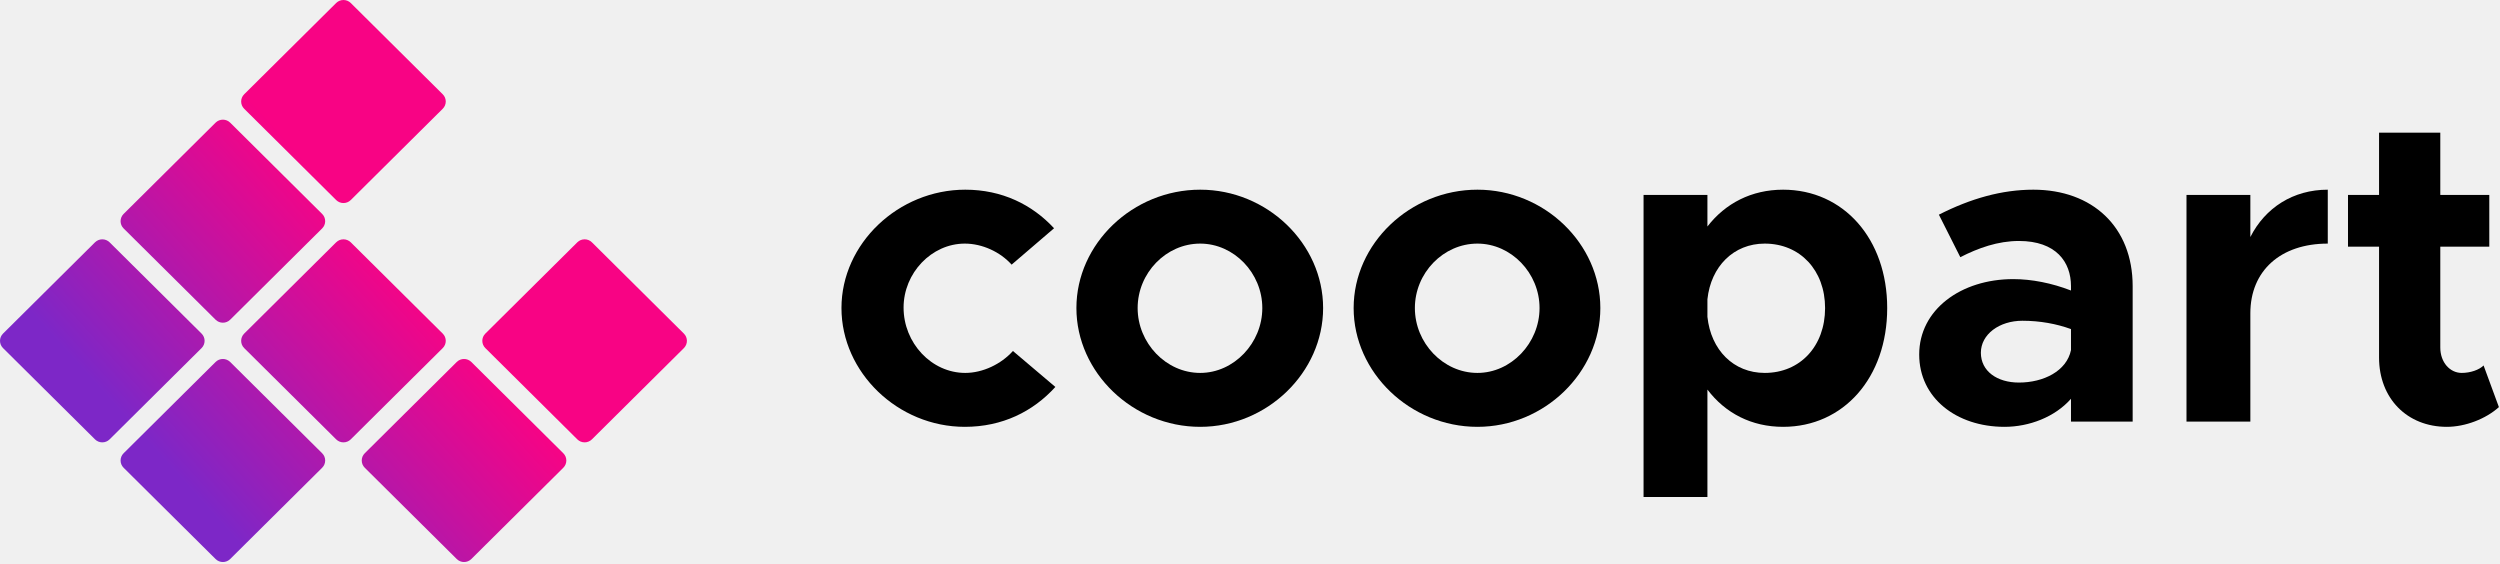
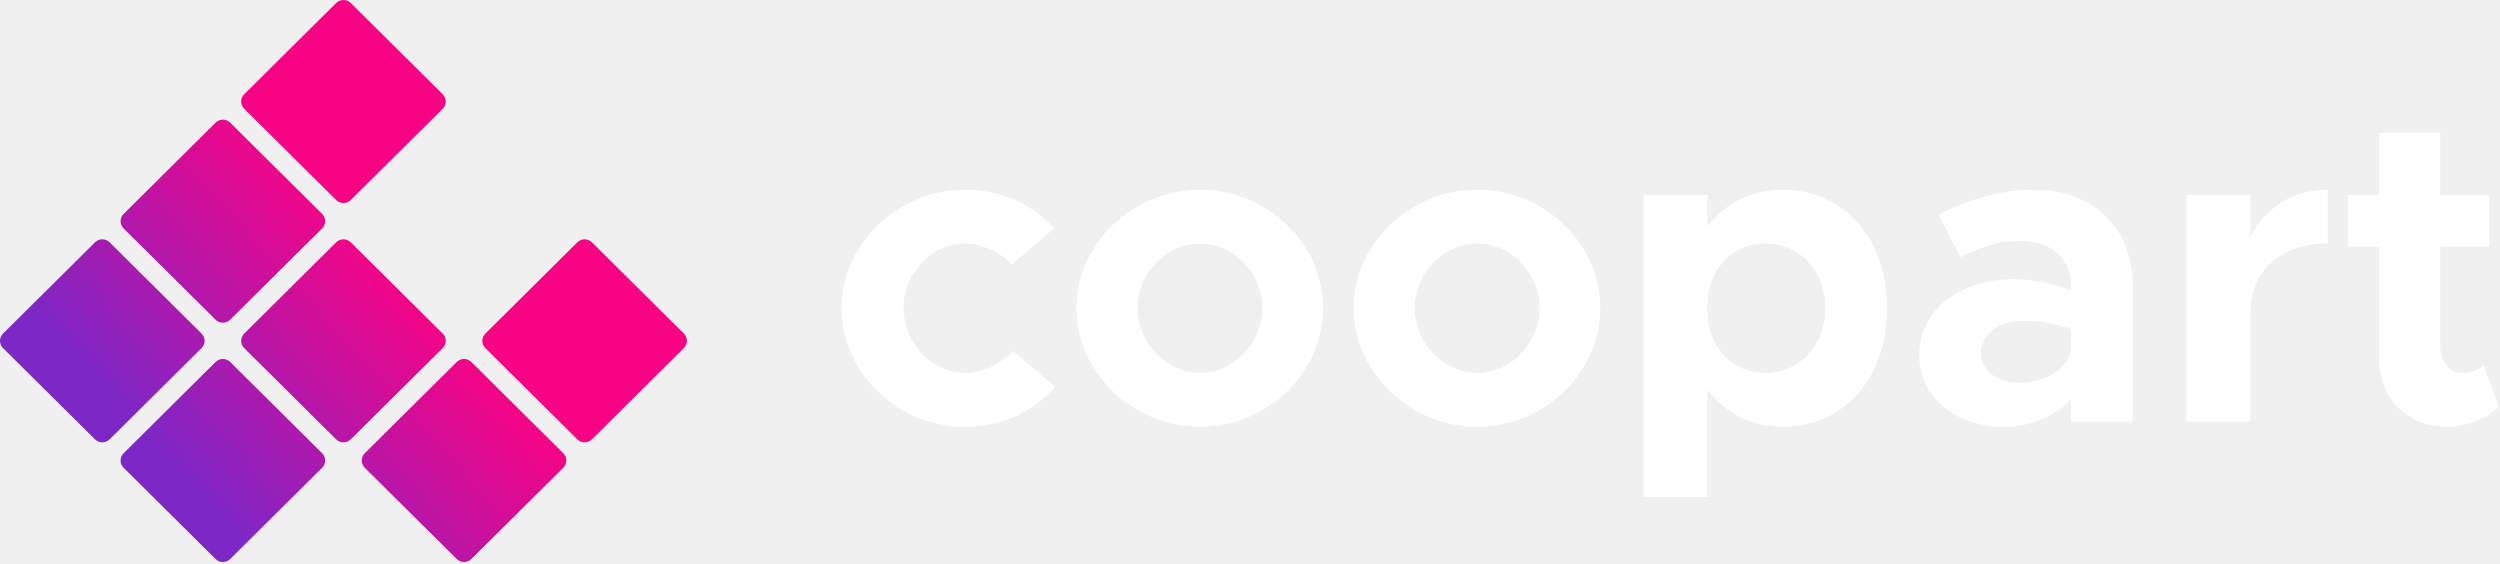
<svg xmlns="http://www.w3.org/2000/svg" width="1025" height="231" viewBox="0 0 1025 231" fill="none">
-   <path d="M395.575 175.003C410.998 175.003 423.552 168.712 432.699 158.648L415.302 143.91C410.46 149.302 402.928 152.896 395.754 152.896C381.945 152.896 370.467 140.675 370.467 126.117C370.467 111.919 381.945 99.877 395.575 99.877C402.748 99.877 410.101 103.292 414.764 108.504L432.161 93.587C423.193 83.882 410.819 77.771 395.754 77.771C368.315 77.771 345 99.877 345 126.297C345 152.717 368.135 175.003 395.575 175.003Z" fill="black" />
-   <path d="M492.081 175.003C519.52 175.003 542.476 152.717 542.476 126.297C542.476 99.877 519.52 77.771 492.081 77.771C464.462 77.771 441.327 99.877 441.327 126.297C441.327 152.717 464.462 175.003 492.081 175.003ZM492.081 152.896C478.092 152.896 466.435 140.675 466.435 126.297C466.435 111.919 478.092 99.877 492.081 99.877C505.89 99.877 517.547 111.919 517.547 126.297C517.547 140.675 505.89 152.896 492.081 152.896Z" fill="black" />
-   <path d="M605.746 175.003C633.185 175.003 656.141 152.717 656.141 126.297C656.141 99.877 633.185 77.771 605.746 77.771C578.127 77.771 554.992 99.877 554.992 126.297C554.992 152.717 578.127 175.003 605.746 175.003ZM605.746 152.896C591.757 152.896 580.1 140.675 580.1 126.297C580.1 111.919 591.757 99.877 605.746 99.877C619.555 99.877 631.213 111.919 631.213 126.297C631.213 140.675 619.555 152.896 605.746 152.896Z" fill="black" />
-   <path d="M731.069 77.771C718.156 77.771 707.395 83.343 700.042 92.868V79.928H673.858V203.759H700.042V159.726C707.395 169.431 718.156 175.003 731.069 175.003C755.818 175.003 773.752 154.873 773.752 126.297C773.752 97.9 755.818 77.771 731.069 77.771ZM723.536 152.896C710.803 152.896 701.477 143.551 700.042 129.891V122.702C701.477 109.223 710.803 99.877 723.536 99.877C738.063 99.877 748.285 110.841 748.285 126.297C748.285 141.933 738.063 152.896 723.536 152.896Z" fill="black" />
-   <path d="M833.681 77.771C820.768 77.771 808.034 81.366 794.942 88.015L803.73 105.449C811.083 101.675 819.154 98.799 827.762 98.799C843.006 98.799 849.104 107.426 849.104 117.311V119.108C841.213 116.053 832.963 114.435 825.431 114.435C803.91 114.435 786.872 127.016 786.872 145.348C786.872 163.141 802.116 175.003 821.844 175.003C831.887 175.003 842.468 171.049 849.104 163.5V172.846H874.391V117.311C874.391 93.048 857.892 77.771 833.681 77.771ZM827.762 156.85C818.795 156.85 812.159 152.177 812.159 144.629C812.159 137.081 819.692 131.509 829.197 131.509C836.371 131.509 843.186 132.767 849.104 134.924V143.551C847.311 152.177 837.805 156.85 827.762 156.85Z" fill="black" />
-   <path d="M922.644 97.181V79.928H896.46V172.846H922.644V128.454C922.644 111.02 935.019 99.877 954.388 99.877V77.771C940.22 77.771 928.742 85.14 922.644 97.181Z" fill="black" />
-   <path d="M1018.27 149.841C1016.48 151.638 1012.89 152.896 1009.31 152.896C1004.47 152.896 1000.52 148.583 1000.52 142.472V101.135H1020.61V79.928H1000.52V54.407H975.412V79.928H962.678V101.135H975.412V146.606C975.412 163.32 986.889 175.003 1003.21 175.003C1010.74 175.003 1019.17 171.768 1024.55 166.915L1018.27 149.841Z" fill="black" />
+   <path d="M395.575 175.003C410.998 175.003 423.552 168.712 432.699 158.648L415.302 143.91C410.46 149.302 402.928 152.896 395.754 152.896C381.945 152.896 370.467 140.675 370.467 126.117C370.467 111.919 381.945 99.877 395.575 99.877C402.748 99.877 410.101 103.292 414.764 108.504L432.161 93.587C423.193 83.882 410.819 77.771 395.754 77.771C368.315 77.771 345 99.877 345 126.297C345 152.717 368.135 175.003 395.575 175.003Z" fill="white" />
+   <path d="M492.081 175.003C519.52 175.003 542.476 152.717 542.476 126.297C542.476 99.877 519.52 77.771 492.081 77.771C464.462 77.771 441.327 99.877 441.327 126.297C441.327 152.717 464.462 175.003 492.081 175.003ZM492.081 152.896C478.092 152.896 466.435 140.675 466.435 126.297C466.435 111.919 478.092 99.877 492.081 99.877C505.89 99.877 517.547 111.919 517.547 126.297C517.547 140.675 505.89 152.896 492.081 152.896Z" fill="white" />
+   <path d="M605.746 175.003C633.185 175.003 656.141 152.717 656.141 126.297C656.141 99.877 633.185 77.771 605.746 77.771C578.127 77.771 554.992 99.877 554.992 126.297C554.992 152.717 578.127 175.003 605.746 175.003ZM605.746 152.896C591.757 152.896 580.1 140.675 580.1 126.297C580.1 111.919 591.757 99.877 605.746 99.877C619.555 99.877 631.213 111.919 631.213 126.297C631.213 140.675 619.555 152.896 605.746 152.896Z" fill="white" />
+   <path d="M731.069 77.771C718.156 77.771 707.395 83.343 700.042 92.868V79.928H673.858V203.759H700.042V159.726C707.395 169.431 718.156 175.003 731.069 175.003C755.818 175.003 773.752 154.873 773.752 126.297C773.752 97.9 755.818 77.771 731.069 77.771ZM723.536 152.896C710.803 152.896 701.477 143.551 700.042 129.891V122.702C701.477 109.223 710.803 99.877 723.536 99.877C738.063 99.877 748.285 110.841 748.285 126.297C748.285 141.933 738.063 152.896 723.536 152.896Z" fill="white" />
+   <path d="M833.681 77.771C820.768 77.771 808.034 81.366 794.942 88.015L803.73 105.449C811.083 101.675 819.154 98.799 827.762 98.799C843.006 98.799 849.104 107.426 849.104 117.311V119.108C841.213 116.053 832.963 114.435 825.431 114.435C803.91 114.435 786.872 127.016 786.872 145.348C786.872 163.141 802.116 175.003 821.844 175.003C831.887 175.003 842.468 171.049 849.104 163.5V172.846H874.391V117.311C874.391 93.048 857.892 77.771 833.681 77.771ZM827.762 156.85C818.795 156.85 812.159 152.177 812.159 144.629C812.159 137.081 819.692 131.509 829.197 131.509C836.371 131.509 843.186 132.767 849.104 134.924V143.551C847.311 152.177 837.805 156.85 827.762 156.85Z" fill="white" />
+   <path d="M922.644 97.181V79.928H896.46V172.846H922.644V128.454C922.644 111.02 935.019 99.877 954.388 99.877V77.771C940.22 77.771 928.742 85.14 922.644 97.181Z" fill="white" />
+   <path d="M1018.27 149.841C1016.48 151.638 1012.89 152.896 1009.31 152.896C1004.47 152.896 1000.52 148.583 1000.52 142.472V101.135H1020.61V79.928H1000.52V54.407H975.412V79.928H962.678V101.135H975.412V146.606C975.412 163.32 986.889 175.003 1003.21 175.003C1010.74 175.003 1019.17 171.768 1024.55 166.915L1018.27 149.841Z" fill="white" />
  <path fill-rule="evenodd" clip-rule="evenodd" d="M100.113 44.593C98.461 42.953 98.461 40.295 100.113 38.655L137.826 1.23C139.478 -0.41 142.157 -0.41 143.809 1.23L181.522 38.655C183.175 40.295 183.175 42.953 181.522 44.593L143.809 82.019C142.157 83.658 139.478 83.658 137.826 82.019L100.113 44.593ZM50.676 93.653C49.024 92.014 49.024 89.355 50.676 87.715L88.389 50.29C90.041 48.65 92.72 48.65 94.373 50.29L132.085 87.715C133.738 89.355 133.738 92.014 132.085 93.653L94.373 131.079C92.72 132.718 90.041 132.718 88.389 131.079L50.676 93.653ZM1.239 136.775C-0.413 138.415 -0.413 141.074 1.239 142.713L38.952 180.139C40.604 181.779 43.283 181.779 44.936 180.139L82.648 142.713C84.301 141.074 84.301 138.415 82.648 136.775L44.936 99.35C43.283 97.71 40.604 97.71 38.952 99.35L1.239 136.775ZM198.987 142.713C197.334 141.074 197.334 138.415 198.987 136.775L236.699 99.35C238.352 97.71 241.031 97.71 242.683 99.35L280.396 136.775C282.048 138.415 282.048 141.074 280.396 142.713L242.683 180.139C241.031 181.779 238.352 181.779 236.699 180.139L198.987 142.713ZM149.55 185.836C147.898 187.475 147.898 190.134 149.55 191.774L187.263 229.199C188.915 230.839 191.594 230.839 193.246 229.199L230.959 191.774C232.611 190.134 232.611 187.475 230.959 185.836L193.246 148.41C191.594 146.77 188.915 146.77 187.263 148.41L149.55 185.836ZM50.676 191.774C49.024 190.134 49.024 187.475 50.676 185.836L88.389 148.41C90.041 146.77 92.72 146.77 94.373 148.41L132.085 185.836C133.738 187.475 133.738 190.134 132.085 191.774L94.373 229.199C92.72 230.839 90.041 230.839 88.389 229.199L50.676 191.774ZM100.113 136.775C98.461 138.415 98.461 141.074 100.113 142.713L137.826 180.139C139.478 181.779 142.157 181.779 143.809 180.139L181.522 142.713C183.175 141.074 183.175 138.415 181.522 136.775L143.809 99.35C142.157 97.71 139.478 97.71 137.826 99.35L100.113 136.775Z" fill="url(#paint0_linear)" />
  <defs>
    <linearGradient id="paint0_linear" x1="77.552" y1="200.109" x2="170.629" y2="116.346" gradientUnits="userSpaceOnUse">
      <stop stop-color="#7D27C7" />
      <stop offset="1" stop-color="#F80384" />
    </linearGradient>
  </defs>
</svg>
